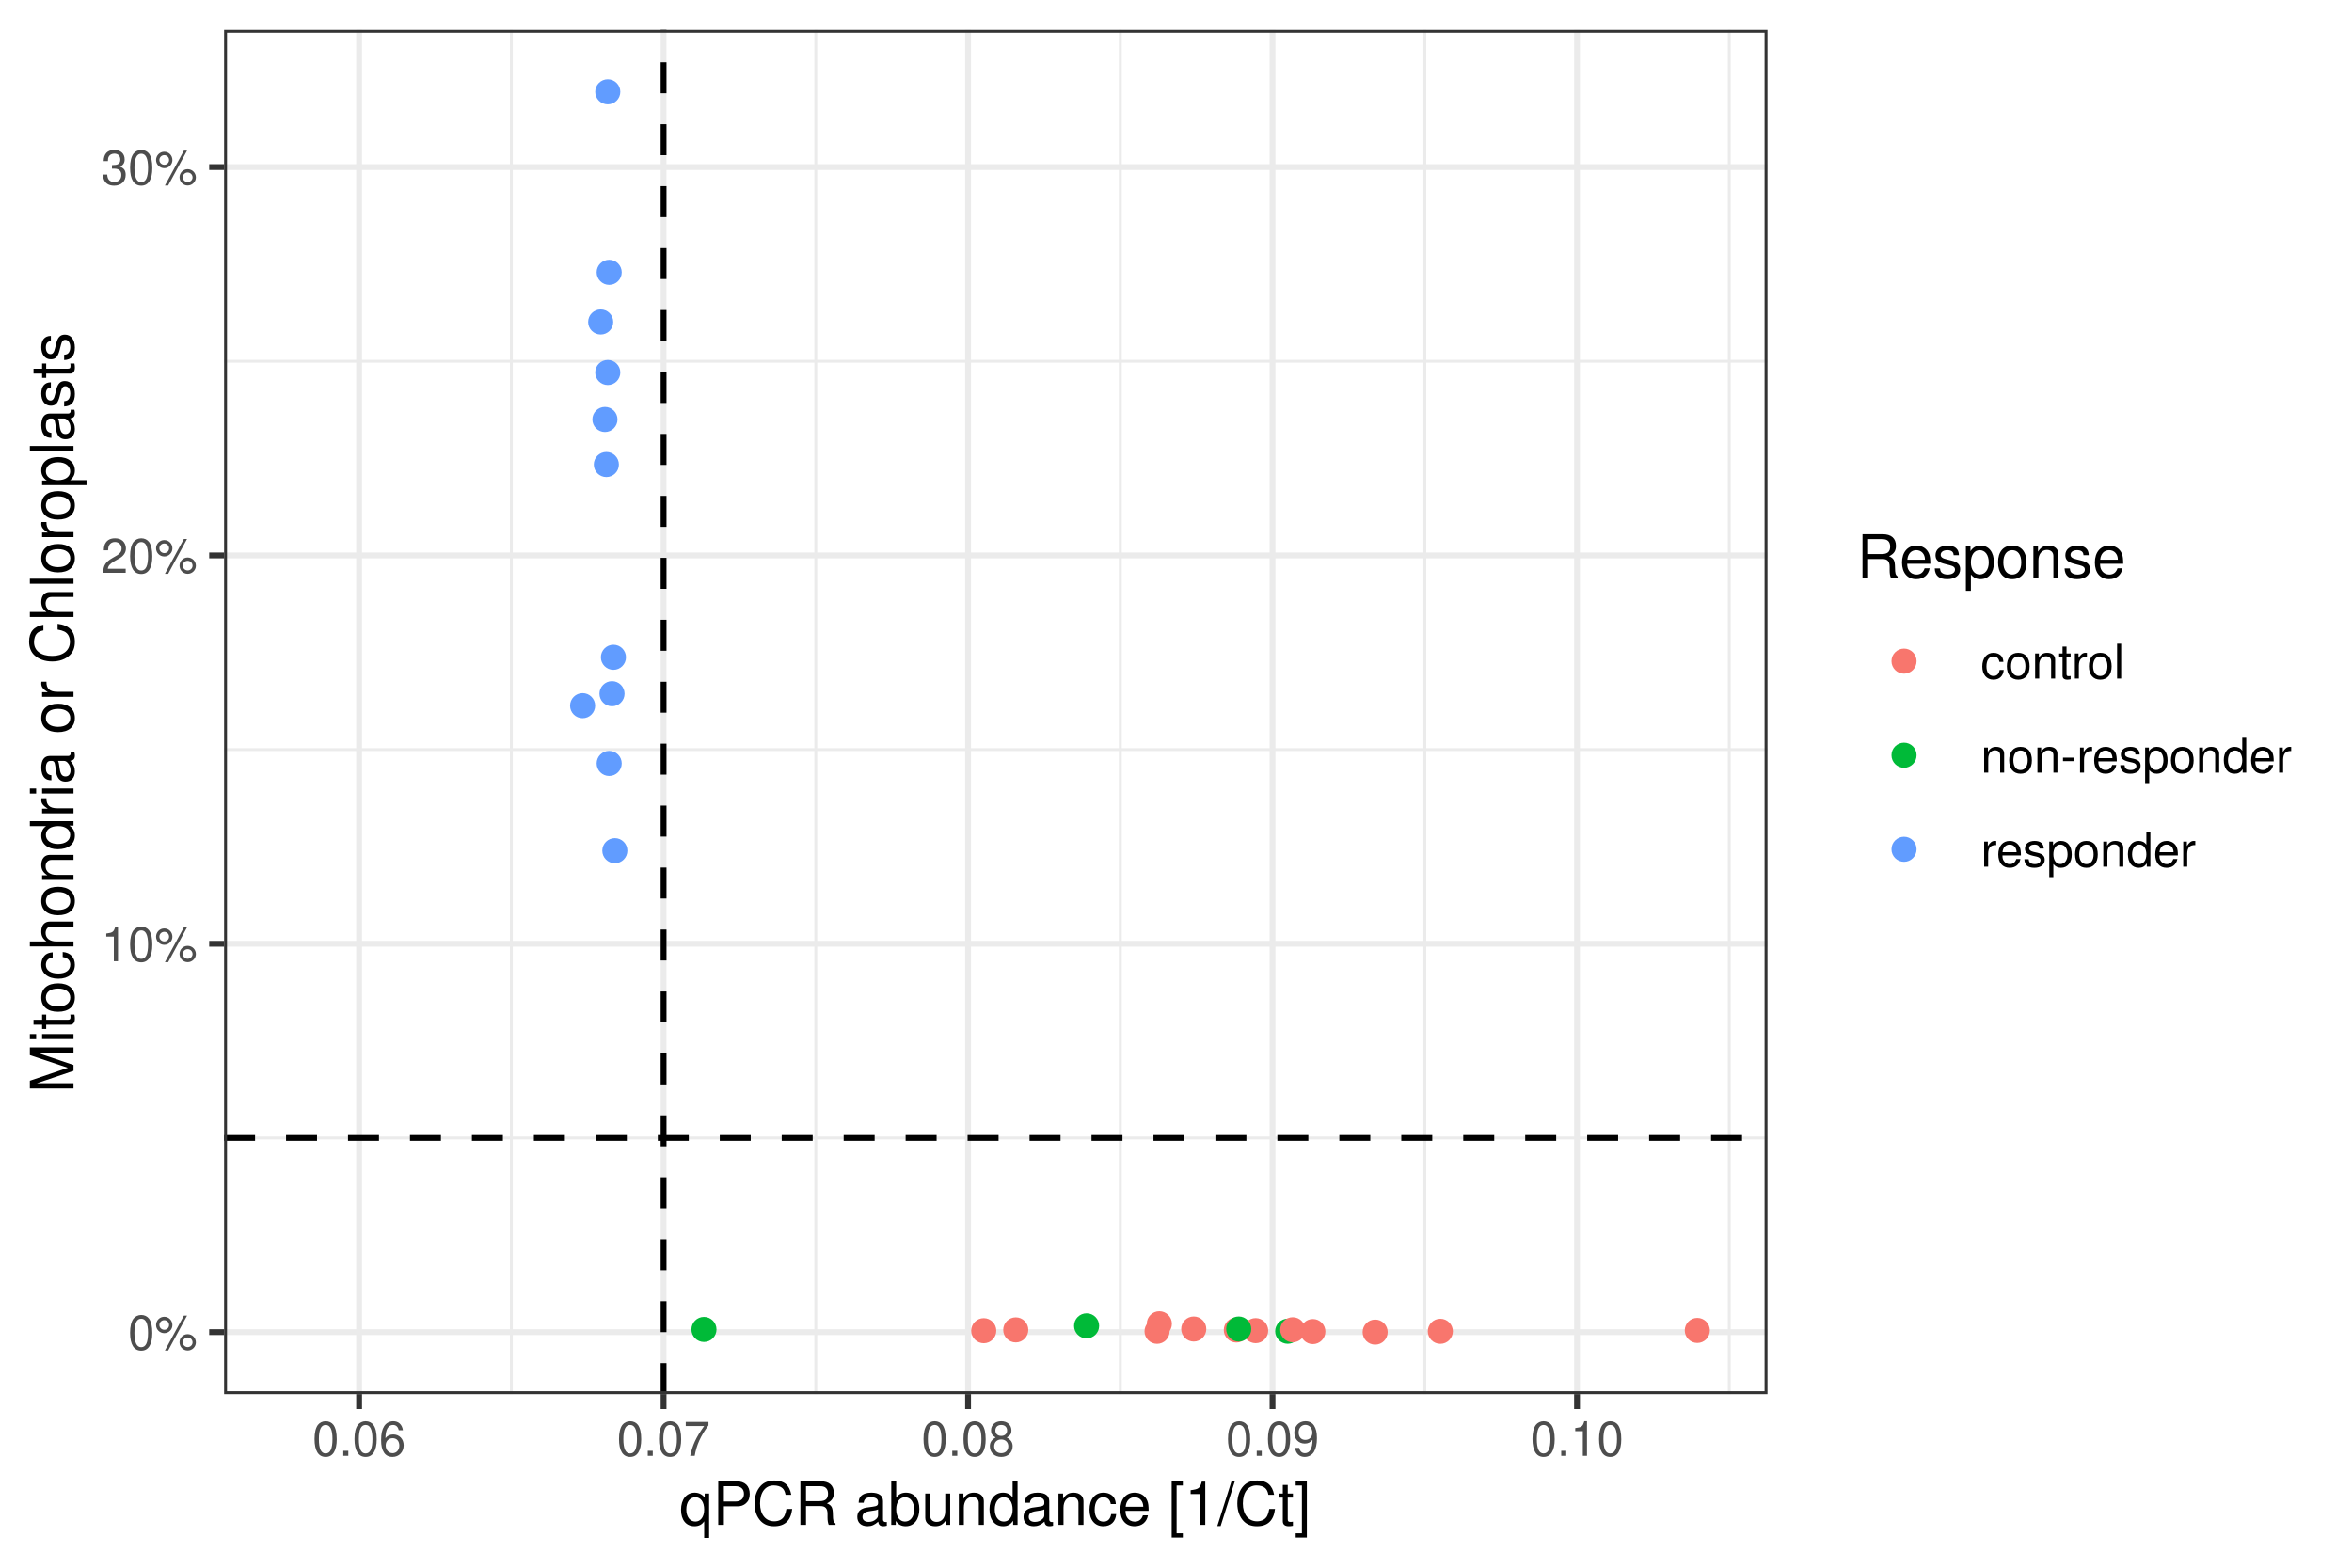
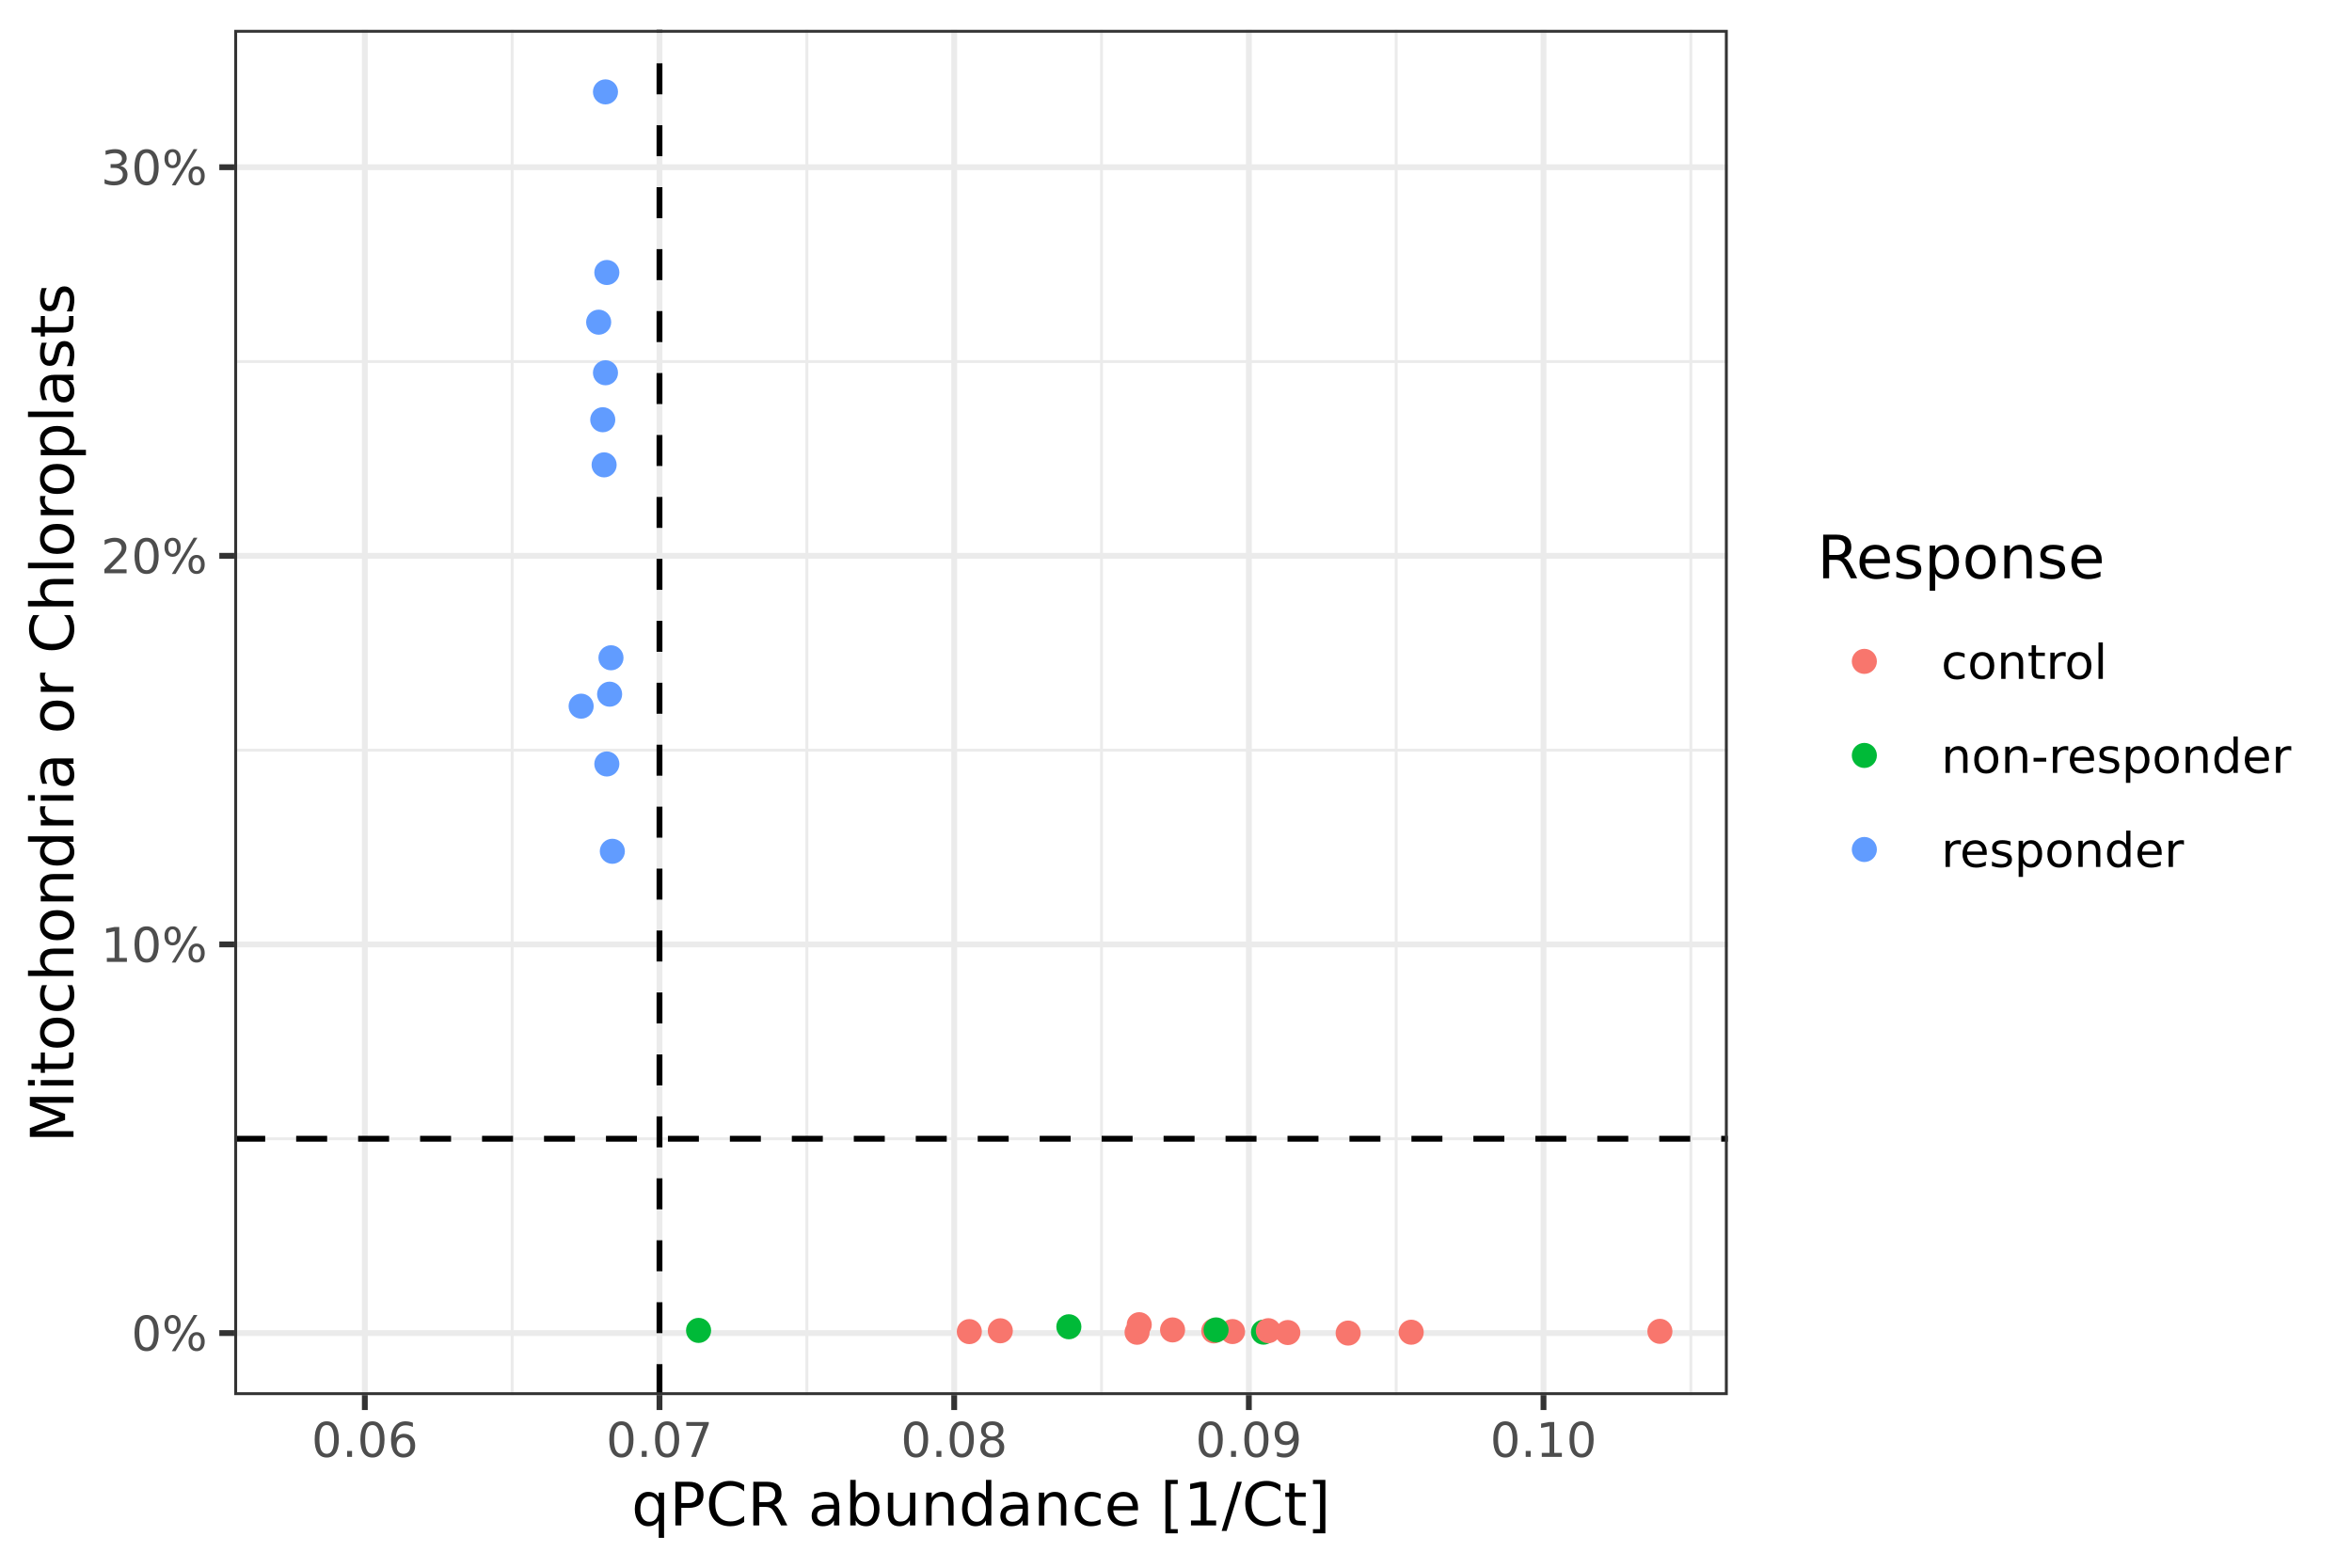
<svg xmlns="http://www.w3.org/2000/svg" viewBox="0 0 432.00 288.00">
  <defs>
    <style type="text/css">
    line, polyline, polygon, path, rect, circle {
      fill: none;
      stroke: #000000;
      stroke-linecap: round;
      stroke-linejoin: round;
      stroke-miterlimit: 10.00;
    }
  </style>
  </defs>
  <rect width="100%" height="100%" style="stroke: none; fill: #FFFFFF;" />
-   <rect x="0" y="0.00" width="432.00" height="288.00" style="stroke-width: 1.07; stroke: #FFFFFF; fill: #FFFFFF;" />
+   <rect x="0.00" y="0.00" width="432.00" height="288.00" style="stroke-width: 1.07; stroke: #FFFFFF; fill: #FFFFFF;" />
  <defs>
-     <clipPath id="cpNDEuMTZ8MzI0LjY0fDI1Ni4xMXw1LjQ4">
-       <rect x="41.16" y="5.48" width="283.48" height="250.64" />
+     <clipPath id="cpNDMuMDJ8MzE3LjM1fDI1Ni4zMHw1LjQ4">
+       <rect x="43.02" y="5.48" width="274.33" height="250.82" />
    </clipPath>
  </defs>
-   <rect x="41.16" y="5.48" width="283.48" height="250.64" style="stroke-width: 1.07; stroke: none; fill: #FFFFFF;" clip-path="url(#cpNDEuMTZ8MzI0LjY0fDI1Ni4xMXw1LjQ4)" />
-   <polyline points="41.16,209.05 324.64,209.05 " style="stroke-width: 0.53; stroke: #EBEBEB; stroke-linecap: butt;" clip-path="url(#cpNDEuMTZ8MzI0LjY0fDI1Ni4xMXw1LjQ4)" />
-   <polyline points="41.16,137.71 324.64,137.71 " style="stroke-width: 0.53; stroke: #EBEBEB; stroke-linecap: butt;" clip-path="url(#cpNDEuMTZ8MzI0LjY0fDI1Ni4xMXw1LjQ4)" />
-   <polyline points="41.16,66.37 324.64,66.37 " style="stroke-width: 0.53; stroke: #EBEBEB; stroke-linecap: butt;" clip-path="url(#cpNDEuMTZ8MzI0LjY0fDI1Ni4xMXw1LjQ4)" />
-   <polyline points="93.92,256.11 93.92,5.48 " style="stroke-width: 0.53; stroke: #EBEBEB; stroke-linecap: butt;" clip-path="url(#cpNDEuMTZ8MzI0LjY0fDI1Ni4xMXw1LjQ4)" />
-   <polyline points="149.84,256.11 149.84,5.48 " style="stroke-width: 0.53; stroke: #EBEBEB; stroke-linecap: butt;" clip-path="url(#cpNDEuMTZ8MzI0LjY0fDI1Ni4xMXw1LjQ4)" />
-   <polyline points="205.77,256.11 205.77,5.48 " style="stroke-width: 0.53; stroke: #EBEBEB; stroke-linecap: butt;" clip-path="url(#cpNDEuMTZ8MzI0LjY0fDI1Ni4xMXw1LjQ4)" />
-   <polyline points="261.70,256.11 261.70,5.48 " style="stroke-width: 0.53; stroke: #EBEBEB; stroke-linecap: butt;" clip-path="url(#cpNDEuMTZ8MzI0LjY0fDI1Ni4xMXw1LjQ4)" />
-   <polyline points="317.62,256.11 317.62,5.48 " style="stroke-width: 0.53; stroke: #EBEBEB; stroke-linecap: butt;" clip-path="url(#cpNDEuMTZ8MzI0LjY0fDI1Ni4xMXw1LjQ4)" />
-   <polyline points="41.16,244.72 324.64,244.72 " style="stroke-width: 1.07; stroke: #EBEBEB; stroke-linecap: butt;" clip-path="url(#cpNDEuMTZ8MzI0LjY0fDI1Ni4xMXw1LjQ4)" />
-   <polyline points="41.16,173.38 324.64,173.38 " style="stroke-width: 1.07; stroke: #EBEBEB; stroke-linecap: butt;" clip-path="url(#cpNDEuMTZ8MzI0LjY0fDI1Ni4xMXw1LjQ4)" />
-   <polyline points="41.16,102.04 324.64,102.04 " style="stroke-width: 1.07; stroke: #EBEBEB; stroke-linecap: butt;" clip-path="url(#cpNDEuMTZ8MzI0LjY0fDI1Ni4xMXw1LjQ4)" />
-   <polyline points="41.16,30.70 324.64,30.70 " style="stroke-width: 1.07; stroke: #EBEBEB; stroke-linecap: butt;" clip-path="url(#cpNDEuMTZ8MzI0LjY0fDI1Ni4xMXw1LjQ4)" />
-   <polyline points="65.96,256.11 65.96,5.48 " style="stroke-width: 1.07; stroke: #EBEBEB; stroke-linecap: butt;" clip-path="url(#cpNDEuMTZ8MzI0LjY0fDI1Ni4xMXw1LjQ4)" />
-   <polyline points="121.88,256.11 121.88,5.48 " style="stroke-width: 1.07; stroke: #EBEBEB; stroke-linecap: butt;" clip-path="url(#cpNDEuMTZ8MzI0LjY0fDI1Ni4xMXw1LjQ4)" />
-   <polyline points="177.81,256.11 177.81,5.48 " style="stroke-width: 1.07; stroke: #EBEBEB; stroke-linecap: butt;" clip-path="url(#cpNDEuMTZ8MzI0LjY0fDI1Ni4xMXw1LjQ4)" />
-   <polyline points="233.73,256.11 233.73,5.48 " style="stroke-width: 1.07; stroke: #EBEBEB; stroke-linecap: butt;" clip-path="url(#cpNDEuMTZ8MzI0LjY0fDI1Ni4xMXw1LjQ4)" />
-   <polyline points="289.66,256.11 289.66,5.48 " style="stroke-width: 1.07; stroke: #EBEBEB; stroke-linecap: butt;" clip-path="url(#cpNDEuMTZ8MzI0LjY0fDI1Ni4xMXw1LjQ4)" />
-   <circle cx="107.01" cy="129.64" r="1.95" style="stroke-width: 0.71; stroke: #619CFF; fill: #619CFF;" clip-path="url(#cpNDEuMTZ8MzI0LjY0fDI1Ni4xMXw1LjQ4)" />
-   <circle cx="111.11" cy="77.06" r="1.95" style="stroke-width: 0.71; stroke: #619CFF; fill: #619CFF;" clip-path="url(#cpNDEuMTZ8MzI0LjY0fDI1Ni4xMXw1LjQ4)" />
-   <circle cx="111.89" cy="50.03" r="1.95" style="stroke-width: 0.71; stroke: #619CFF; fill: #619CFF;" clip-path="url(#cpNDEuMTZ8MzI0LjY0fDI1Ni4xMXw1LjQ4)" />
-   <circle cx="129.30" cy="244.23" r="1.95" style="stroke-width: 0.71; stroke: #00BA38; fill: #00BA38;" clip-path="url(#cpNDEuMTZ8MzI0LjY0fDI1Ni4xMXw1LjQ4)" />
-   <circle cx="199.58" cy="243.57" r="1.95" style="stroke-width: 0.71; stroke: #00BA38; fill: #00BA38;" clip-path="url(#cpNDEuMTZ8MzI0LjY0fDI1Ni4xMXw1LjQ4)" />
-   <circle cx="112.93" cy="156.28" r="1.95" style="stroke-width: 0.71; stroke: #619CFF; fill: #619CFF;" clip-path="url(#cpNDEuMTZ8MzI0LjY0fDI1Ni4xMXw1LjQ4)" />
-   <circle cx="110.33" cy="59.15" r="1.95" style="stroke-width: 0.71; stroke: #619CFF; fill: #619CFF;" clip-path="url(#cpNDEuMTZ8MzI0LjY0fDI1Ni4xMXw1LjQ4)" />
-   <circle cx="111.63" cy="68.43" r="1.95" style="stroke-width: 0.71; stroke: #619CFF; fill: #619CFF;" clip-path="url(#cpNDEuMTZ8MzI0LjY0fDI1Ni4xMXw1LjQ4)" />
-   <circle cx="186.57" cy="244.31" r="1.95" style="stroke-width: 0.71; stroke: #F8766D; fill: #F8766D;" clip-path="url(#cpNDEuMTZ8MzI0LjY0fDI1Ni4xMXw1LjQ4)" />
-   <circle cx="230.63" cy="244.45" r="1.95" style="stroke-width: 0.71; stroke: #F8766D; fill: #F8766D;" clip-path="url(#cpNDEuMTZ8MzI0LjY0fDI1Ni4xMXw1LjQ4)" />
-   <circle cx="264.55" cy="244.57" r="1.95" style="stroke-width: 0.71; stroke: #F8766D; fill: #F8766D;" clip-path="url(#cpNDEuMTZ8MzI0LjY0fDI1Ni4xMXw1LjQ4)" />
-   <circle cx="227.08" cy="244.33" r="1.95" style="stroke-width: 0.71; stroke: #F8766D; fill: #F8766D;" clip-path="url(#cpNDEuMTZ8MzI0LjY0fDI1Ni4xMXw1LjQ4)" />
-   <circle cx="311.75" cy="244.41" r="1.95" style="stroke-width: 0.71; stroke: #F8766D; fill: #F8766D;" clip-path="url(#cpNDEuMTZ8MzI0LjY0fDI1Ni4xMXw1LjQ4)" />
-   <circle cx="212.52" cy="244.57" r="1.95" style="stroke-width: 0.71; stroke: #F8766D; fill: #F8766D;" clip-path="url(#cpNDEuMTZ8MzI0LjY0fDI1Ni4xMXw1LjQ4)" />
-   <circle cx="112.41" cy="127.44" r="1.95" style="stroke-width: 0.71; stroke: #619CFF; fill: #619CFF;" clip-path="url(#cpNDEuMTZ8MzI0LjY0fDI1Ni4xMXw1LjQ4)" />
-   <circle cx="111.37" cy="85.34" r="1.95" style="stroke-width: 0.71; stroke: #619CFF; fill: #619CFF;" clip-path="url(#cpNDEuMTZ8MzI0LjY0fDI1Ni4xMXw1LjQ4)" />
-   <circle cx="111.63" cy="16.87" r="1.95" style="stroke-width: 0.71; stroke: #619CFF; fill: #619CFF;" clip-path="url(#cpNDEuMTZ8MzI0LjY0fDI1Ni4xMXw1LjQ4)" />
-   <circle cx="112.67" cy="120.75" r="1.95" style="stroke-width: 0.71; stroke: #619CFF; fill: #619CFF;" clip-path="url(#cpNDEuMTZ8MzI0LjY0fDI1Ni4xMXw1LjQ4)" />
-   <circle cx="227.52" cy="244.15" r="1.95" style="stroke-width: 0.71; stroke: #00BA38; fill: #00BA38;" clip-path="url(#cpNDEuMTZ8MzI0LjY0fDI1Ni4xMXw1LjQ4)" />
-   <circle cx="236.52" cy="244.56" r="1.95" style="stroke-width: 0.71; stroke: #00BA38; fill: #00BA38;" clip-path="url(#cpNDEuMTZ8MzI0LjY0fDI1Ni4xMXw1LjQ4)" />
-   <circle cx="111.89" cy="140.25" r="1.95" style="stroke-width: 0.71; stroke: #619CFF; fill: #619CFF;" clip-path="url(#cpNDEuMTZ8MzI0LjY0fDI1Ni4xMXw1LjQ4)" />
-   <circle cx="219.26" cy="244.15" r="1.95" style="stroke-width: 0.71; stroke: #F8766D; fill: #F8766D;" clip-path="url(#cpNDEuMTZ8MzI0LjY0fDI1Ni4xMXw1LjQ4)" />
-   <circle cx="212.94" cy="243.19" r="1.95" style="stroke-width: 0.71; stroke: #F8766D; fill: #F8766D;" clip-path="url(#cpNDEuMTZ8MzI0LjY0fDI1Ni4xMXw1LjQ4)" />
-   <circle cx="237.44" cy="244.29" r="1.95" style="stroke-width: 0.71; stroke: #F8766D; fill: #F8766D;" clip-path="url(#cpNDEuMTZ8MzI0LjY0fDI1Ni4xMXw1LjQ4)" />
-   <circle cx="180.69" cy="244.46" r="1.95" style="stroke-width: 0.71; stroke: #F8766D; fill: #F8766D;" clip-path="url(#cpNDEuMTZ8MzI0LjY0fDI1Ni4xMXw1LjQ4)" />
-   <circle cx="252.58" cy="244.72" r="1.95" style="stroke-width: 0.71; stroke: #F8766D; fill: #F8766D;" clip-path="url(#cpNDEuMTZ8MzI0LjY0fDI1Ni4xMXw1LjQ4)" />
-   <circle cx="241.14" cy="244.62" r="1.95" style="stroke-width: 0.71; stroke: #F8766D; fill: #F8766D;" clip-path="url(#cpNDEuMTZ8MzI0LjY0fDI1Ni4xMXw1LjQ4)" />
-   <line x1="121.88" y1="256.11" x2="121.88" y2="5.48" style="stroke-width: 1.07; stroke-dasharray: 5.69,5.69; stroke-linecap: butt;" clip-path="url(#cpNDEuMTZ8MzI0LjY0fDI1Ni4xMXw1LjQ4)" />
-   <line x1="41.16" y1="209.05" x2="324.64" y2="209.05" style="stroke-width: 1.07; stroke-dasharray: 5.69,5.69; stroke-linecap: butt;" clip-path="url(#cpNDEuMTZ8MzI0LjY0fDI1Ni4xMXw1LjQ4)" />
-   <rect x="41.16" y="5.48" width="283.48" height="250.64" style="stroke-width: 1.07; stroke: #333333;" clip-path="url(#cpNDEuMTZ8MzI0LjY0fDI1Ni4xMXw1LjQ4)" />
+   <rect x="43.02" y="5.48" width="274.33" height="250.82" style="stroke-width: 1.07; stroke: none; fill: #FFFFFF;" clip-path="url(#cpNDMuMDJ8MzE3LjM1fDI1Ni4zMHw1LjQ4)" />
+   <polyline points="43.02,209.20 317.35,209.20 " style="stroke-width: 0.53; stroke: #EBEBEB; stroke-linecap: butt;" clip-path="url(#cpNDMuMDJ8MzE3LjM1fDI1Ni4zMHw1LjQ4)" />
+   <polyline points="43.02,137.81 317.35,137.81 " style="stroke-width: 0.53; stroke: #EBEBEB; stroke-linecap: butt;" clip-path="url(#cpNDMuMDJ8MzE3LjM1fDI1Ni4zMHw1LjQ4)" />
+   <polyline points="43.02,66.42 317.35,66.42 " style="stroke-width: 0.53; stroke: #EBEBEB; stroke-linecap: butt;" clip-path="url(#cpNDMuMDJ8MzE3LjM1fDI1Ni4zMHw1LjQ4)" />
+   <polyline points="94.07,256.30 94.07,5.48 " style="stroke-width: 0.53; stroke: #EBEBEB; stroke-linecap: butt;" clip-path="url(#cpNDMuMDJ8MzE3LjM1fDI1Ni4zMHw1LjQ4)" />
+   <polyline points="148.20,256.30 148.20,5.48 " style="stroke-width: 0.53; stroke: #EBEBEB; stroke-linecap: butt;" clip-path="url(#cpNDMuMDJ8MzE3LjM1fDI1Ni4zMHw1LjQ4)" />
+   <polyline points="202.32,256.30 202.32,5.48 " style="stroke-width: 0.53; stroke: #EBEBEB; stroke-linecap: butt;" clip-path="url(#cpNDMuMDJ8MzE3LjM1fDI1Ni4zMHw1LjQ4)" />
+   <polyline points="256.44,256.30 256.44,5.48 " style="stroke-width: 0.53; stroke: #EBEBEB; stroke-linecap: butt;" clip-path="url(#cpNDMuMDJ8MzE3LjM1fDI1Ni4zMHw1LjQ4)" />
+   <polyline points="310.56,256.30 310.56,5.48 " style="stroke-width: 0.53; stroke: #EBEBEB; stroke-linecap: butt;" clip-path="url(#cpNDMuMDJ8MzE3LjM1fDI1Ni4zMHw1LjQ4)" />
+   <polyline points="43.02,244.90 317.35,244.90 " style="stroke-width: 1.07; stroke: #EBEBEB; stroke-linecap: butt;" clip-path="url(#cpNDMuMDJ8MzE3LjM1fDI1Ni4zMHw1LjQ4)" />
+   <polyline points="43.02,173.50 317.35,173.50 " style="stroke-width: 1.07; stroke: #EBEBEB; stroke-linecap: butt;" clip-path="url(#cpNDMuMDJ8MzE3LjM1fDI1Ni4zMHw1LjQ4)" />
+   <polyline points="43.02,102.11 317.35,102.11 " style="stroke-width: 1.07; stroke: #EBEBEB; stroke-linecap: butt;" clip-path="url(#cpNDMuMDJ8MzE3LjM1fDI1Ni4zMHw1LjQ4)" />
+   <polyline points="43.02,30.72 317.35,30.72 " style="stroke-width: 1.07; stroke: #EBEBEB; stroke-linecap: butt;" clip-path="url(#cpNDMuMDJ8MzE3LjM1fDI1Ni4zMHw1LjQ4)" />
+   <polyline points="67.01,256.30 67.01,5.48 " style="stroke-width: 1.07; stroke: #EBEBEB; stroke-linecap: butt;" clip-path="url(#cpNDMuMDJ8MzE3LjM1fDI1Ni4zMHw1LjQ4)" />
+   <polyline points="121.13,256.30 121.13,5.48 " style="stroke-width: 1.07; stroke: #EBEBEB; stroke-linecap: butt;" clip-path="url(#cpNDMuMDJ8MzE3LjM1fDI1Ni4zMHw1LjQ4)" />
+   <polyline points="175.26,256.30 175.26,5.48 " style="stroke-width: 1.07; stroke: #EBEBEB; stroke-linecap: butt;" clip-path="url(#cpNDMuMDJ8MzE3LjM1fDI1Ni4zMHw1LjQ4)" />
+   <polyline points="229.38,256.30 229.38,5.48 " style="stroke-width: 1.07; stroke: #EBEBEB; stroke-linecap: butt;" clip-path="url(#cpNDMuMDJ8MzE3LjM1fDI1Ni4zMHw1LjQ4)" />
+   <polyline points="283.50,256.30 283.50,5.48 " style="stroke-width: 1.07; stroke: #EBEBEB; stroke-linecap: butt;" clip-path="url(#cpNDMuMDJ8MzE3LjM1fDI1Ni4zMHw1LjQ4)" />
+   <circle cx="106.74" cy="129.73" r="1.95" style="stroke-width: 0.71; stroke: #619CFF; fill: #619CFF;" clip-path="url(#cpNDMuMDJ8MzE3LjM1fDI1Ni4zMHw1LjQ4)" />
+   <circle cx="110.71" cy="77.11" r="1.95" style="stroke-width: 0.71; stroke: #619CFF; fill: #619CFF;" clip-path="url(#cpNDMuMDJ8MzE3LjM1fDI1Ni4zMHw1LjQ4)" />
+   <circle cx="111.46" cy="50.06" r="1.95" style="stroke-width: 0.71; stroke: #619CFF; fill: #619CFF;" clip-path="url(#cpNDMuMDJ8MzE3LjM1fDI1Ni4zMHw1LjQ4)" />
+   <circle cx="128.31" cy="244.41" r="1.95" style="stroke-width: 0.71; stroke: #00BA38; fill: #00BA38;" clip-path="url(#cpNDMuMDJ8MzE3LjM1fDI1Ni4zMHw1LjQ4)" />
+   <circle cx="196.32" cy="243.74" r="1.95" style="stroke-width: 0.71; stroke: #00BA38; fill: #00BA38;" clip-path="url(#cpNDMuMDJ8MzE3LjM1fDI1Ni4zMHw1LjQ4)" />
+   <circle cx="112.47" cy="156.39" r="1.95" style="stroke-width: 0.71; stroke: #619CFF; fill: #619CFF;" clip-path="url(#cpNDMuMDJ8MzE3LjM1fDI1Ni4zMHw1LjQ4)" />
+   <circle cx="109.96" cy="59.19" r="1.95" style="stroke-width: 0.71; stroke: #619CFF; fill: #619CFF;" clip-path="url(#cpNDMuMDJ8MzE3LjM1fDI1Ni4zMHw1LjQ4)" />
+   <circle cx="111.21" cy="68.48" r="1.95" style="stroke-width: 0.71; stroke: #619CFF; fill: #619CFF;" clip-path="url(#cpNDMuMDJ8MzE3LjM1fDI1Ni4zMHw1LjQ4)" />
+   <circle cx="183.73" cy="244.48" r="1.95" style="stroke-width: 0.71; stroke: #F8766D; fill: #F8766D;" clip-path="url(#cpNDMuMDJ8MzE3LjM1fDI1Ni4zMHw1LjQ4)" />
+   <circle cx="226.38" cy="244.62" r="1.95" style="stroke-width: 0.71; stroke: #F8766D; fill: #F8766D;" clip-path="url(#cpNDMuMDJ8MzE3LjM1fDI1Ni4zMHw1LjQ4)" />
+   <circle cx="259.20" cy="244.74" r="1.95" style="stroke-width: 0.71; stroke: #F8766D; fill: #F8766D;" clip-path="url(#cpNDMuMDJ8MzE3LjM1fDI1Ni4zMHw1LjQ4)" />
+   <circle cx="222.94" cy="244.50" r="1.95" style="stroke-width: 0.71; stroke: #F8766D; fill: #F8766D;" clip-path="url(#cpNDMuMDJ8MzE3LjM1fDI1Ni4zMHw1LjQ4)" />
+   <circle cx="304.88" cy="244.58" r="1.95" style="stroke-width: 0.71; stroke: #F8766D; fill: #F8766D;" clip-path="url(#cpNDMuMDJ8MzE3LjM1fDI1Ni4zMHw1LjQ4)" />
+   <circle cx="208.85" cy="244.75" r="1.95" style="stroke-width: 0.71; stroke: #F8766D; fill: #F8766D;" clip-path="url(#cpNDMuMDJ8MzE3LjM1fDI1Ni4zMHw1LjQ4)" />
+   <circle cx="111.97" cy="127.53" r="1.95" style="stroke-width: 0.71; stroke: #619CFF; fill: #619CFF;" clip-path="url(#cpNDMuMDJ8MzE3LjM1fDI1Ni4zMHw1LjQ4)" />
+   <circle cx="110.96" cy="85.40" r="1.95" style="stroke-width: 0.71; stroke: #619CFF; fill: #619CFF;" clip-path="url(#cpNDMuMDJ8MzE3LjM1fDI1Ni4zMHw1LjQ4)" />
+   <circle cx="111.21" cy="16.88" r="1.95" style="stroke-width: 0.71; stroke: #619CFF; fill: #619CFF;" clip-path="url(#cpNDMuMDJ8MzE3LjM1fDI1Ni4zMHw1LjQ4)" />
+   <circle cx="112.22" cy="120.84" r="1.95" style="stroke-width: 0.71; stroke: #619CFF; fill: #619CFF;" clip-path="url(#cpNDMuMDJ8MzE3LjM1fDI1Ni4zMHw1LjQ4)" />
+   <circle cx="223.36" cy="244.32" r="1.95" style="stroke-width: 0.71; stroke: #00BA38; fill: #00BA38;" clip-path="url(#cpNDMuMDJ8MzE3LjM1fDI1Ni4zMHw1LjQ4)" />
+   <circle cx="232.07" cy="244.73" r="1.95" style="stroke-width: 0.71; stroke: #00BA38; fill: #00BA38;" clip-path="url(#cpNDMuMDJ8MzE3LjM1fDI1Ni4zMHw1LjQ4)" />
+   <circle cx="111.46" cy="140.35" r="1.95" style="stroke-width: 0.71; stroke: #619CFF; fill: #619CFF;" clip-path="url(#cpNDMuMDJ8MzE3LjM1fDI1Ni4zMHw1LjQ4)" />
+   <circle cx="215.37" cy="244.32" r="1.95" style="stroke-width: 0.71; stroke: #F8766D; fill: #F8766D;" clip-path="url(#cpNDMuMDJ8MzE3LjM1fDI1Ni4zMHw1LjQ4)" />
+   <circle cx="209.25" cy="243.36" r="1.95" style="stroke-width: 0.71; stroke: #F8766D; fill: #F8766D;" clip-path="url(#cpNDMuMDJ8MzE3LjM1fDI1Ni4zMHw1LjQ4)" />
+   <circle cx="232.96" cy="244.46" r="1.95" style="stroke-width: 0.71; stroke: #F8766D; fill: #F8766D;" clip-path="url(#cpNDMuMDJ8MzE3LjM1fDI1Ni4zMHw1LjQ4)" />
+   <circle cx="178.04" cy="244.63" r="1.95" style="stroke-width: 0.71; stroke: #F8766D; fill: #F8766D;" clip-path="url(#cpNDMuMDJ8MzE3LjM1fDI1Ni4zMHw1LjQ4)" />
+   <circle cx="247.62" cy="244.90" r="1.95" style="stroke-width: 0.71; stroke: #F8766D; fill: #F8766D;" clip-path="url(#cpNDMuMDJ8MzE3LjM1fDI1Ni4zMHw1LjQ4)" />
+   <circle cx="236.54" cy="244.80" r="1.95" style="stroke-width: 0.71; stroke: #F8766D; fill: #F8766D;" clip-path="url(#cpNDMuMDJ8MzE3LjM1fDI1Ni4zMHw1LjQ4)" />
+   <line x1="121.13" y1="256.30" x2="121.13" y2="5.48" style="stroke-width: 1.07; stroke-dasharray: 5.69,5.69; stroke-linecap: butt;" clip-path="url(#cpNDMuMDJ8MzE3LjM1fDI1Ni4zMHw1LjQ4)" />
+   <line x1="43.02" y1="209.20" x2="317.35" y2="209.20" style="stroke-width: 1.07; stroke-dasharray: 5.69,5.69; stroke-linecap: butt;" clip-path="url(#cpNDMuMDJ8MzE3LjM1fDI1Ni4zMHw1LjQ4)" />
+   <rect x="43.02" y="5.48" width="274.33" height="250.82" style="stroke-width: 1.07; stroke: #333333;" clip-path="url(#cpNDMuMDJ8MzE3LjM1fDI1Ni4zMHw1LjQ4)" />
  <defs>
    <clipPath id="cpMC4wMHw0MzIuMDB8Mjg4LjAwfDAuMDA=">
      <rect x="0.00" y="0.00" width="432.00" height="288.00" />
    </clipPath>
  </defs>
  <g clip-path="url(#cpMC4wMHw0MzIuMDB8Mjg4LjAwfDAuMDA=)">
-     <text x="23.52" y="247.93" style="font-size: 8.80px; fill: #4D4D4D; font-family: Nimbus Sans L;" textLength="12.71px" lengthAdjust="spacingAndGlyphs">0%</text>
+     <text x="24.13" y="248.10" style="font-size: 8.80px; fill: #4D4D4D; font-family: DejaVu Sans;" textLength="13.96px" lengthAdjust="spacingAndGlyphs">0%</text>
  </g>
  <g clip-path="url(#cpMC4wMHw0MzIuMDB8Mjg4LjAwfDAuMDA=)">
-     <text x="18.63" y="176.59" style="font-size: 8.80px; fill: #4D4D4D; font-family: Nimbus Sans L;" textLength="17.60px" lengthAdjust="spacingAndGlyphs">10%</text>
+     <text x="18.53" y="176.71" style="font-size: 8.80px; fill: #4D4D4D; font-family: DejaVu Sans;" textLength="19.56px" lengthAdjust="spacingAndGlyphs">10%</text>
  </g>
  <g clip-path="url(#cpMC4wMHw0MzIuMDB8Mjg4LjAwfDAuMDA=)">
-     <text x="18.63" y="105.25" style="font-size: 8.80px; fill: #4D4D4D; font-family: Nimbus Sans L;" textLength="17.60px" lengthAdjust="spacingAndGlyphs">20%</text>
+     <text x="18.53" y="105.32" style="font-size: 8.80px; fill: #4D4D4D; font-family: DejaVu Sans;" textLength="19.56px" lengthAdjust="spacingAndGlyphs">20%</text>
  </g>
  <g clip-path="url(#cpMC4wMHw0MzIuMDB8Mjg4LjAwfDAuMDA=)">
-     <text x="18.63" y="33.91" style="font-size: 8.80px; fill: #4D4D4D; font-family: Nimbus Sans L;" textLength="17.60px" lengthAdjust="spacingAndGlyphs">30%</text>
+     <text x="18.53" y="33.93" style="font-size: 8.80px; fill: #4D4D4D; font-family: DejaVu Sans;" textLength="19.56px" lengthAdjust="spacingAndGlyphs">30%</text>
  </g>
-   <polyline points="38.42,244.72 41.16,244.72 " style="stroke-width: 1.07; stroke: #333333; stroke-linecap: butt;" clip-path="url(#cpMC4wMHw0MzIuMDB8Mjg4LjAwfDAuMDA=)" />
-   <polyline points="38.42,173.38 41.16,173.38 " style="stroke-width: 1.07; stroke: #333333; stroke-linecap: butt;" clip-path="url(#cpMC4wMHw0MzIuMDB8Mjg4LjAwfDAuMDA=)" />
-   <polyline points="38.42,102.04 41.16,102.04 " style="stroke-width: 1.07; stroke: #333333; stroke-linecap: butt;" clip-path="url(#cpMC4wMHw0MzIuMDB8Mjg4LjAwfDAuMDA=)" />
-   <polyline points="38.42,30.70 41.16,30.70 " style="stroke-width: 1.07; stroke: #333333; stroke-linecap: butt;" clip-path="url(#cpMC4wMHw0MzIuMDB8Mjg4LjAwfDAuMDA=)" />
-   <polyline points="65.96,258.85 65.96,256.11 " style="stroke-width: 1.07; stroke: #333333; stroke-linecap: butt;" clip-path="url(#cpMC4wMHw0MzIuMDB8Mjg4LjAwfDAuMDA=)" />
-   <polyline points="121.88,258.85 121.88,256.11 " style="stroke-width: 1.07; stroke: #333333; stroke-linecap: butt;" clip-path="url(#cpMC4wMHw0MzIuMDB8Mjg4LjAwfDAuMDA=)" />
-   <polyline points="177.81,258.85 177.81,256.11 " style="stroke-width: 1.07; stroke: #333333; stroke-linecap: butt;" clip-path="url(#cpMC4wMHw0MzIuMDB8Mjg4LjAwfDAuMDA=)" />
-   <polyline points="233.73,258.85 233.73,256.11 " style="stroke-width: 1.07; stroke: #333333; stroke-linecap: butt;" clip-path="url(#cpMC4wMHw0MzIuMDB8Mjg4LjAwfDAuMDA=)" />
-   <polyline points="289.66,258.85 289.66,256.11 " style="stroke-width: 1.07; stroke: #333333; stroke-linecap: butt;" clip-path="url(#cpMC4wMHw0MzIuMDB8Mjg4LjAwfDAuMDA=)" />
+   <polyline points="40.28,244.90 43.02,244.90 " style="stroke-width: 1.07; stroke: #333333; stroke-linecap: butt;" clip-path="url(#cpMC4wMHw0MzIuMDB8Mjg4LjAwfDAuMDA=)" />
+   <polyline points="40.28,173.50 43.02,173.50 " style="stroke-width: 1.07; stroke: #333333; stroke-linecap: butt;" clip-path="url(#cpMC4wMHw0MzIuMDB8Mjg4LjAwfDAuMDA=)" />
+   <polyline points="40.28,102.11 43.02,102.11 " style="stroke-width: 1.07; stroke: #333333; stroke-linecap: butt;" clip-path="url(#cpMC4wMHw0MzIuMDB8Mjg4LjAwfDAuMDA=)" />
+   <polyline points="40.28,30.72 43.02,30.72 " style="stroke-width: 1.07; stroke: #333333; stroke-linecap: butt;" clip-path="url(#cpMC4wMHw0MzIuMDB8Mjg4LjAwfDAuMDA=)" />
+   <polyline points="67.01,259.04 67.01,256.30 " style="stroke-width: 1.07; stroke: #333333; stroke-linecap: butt;" clip-path="url(#cpMC4wMHw0MzIuMDB8Mjg4LjAwfDAuMDA=)" />
+   <polyline points="121.13,259.04 121.13,256.30 " style="stroke-width: 1.07; stroke: #333333; stroke-linecap: butt;" clip-path="url(#cpMC4wMHw0MzIuMDB8Mjg4LjAwfDAuMDA=)" />
+   <polyline points="175.26,259.04 175.26,256.30 " style="stroke-width: 1.07; stroke: #333333; stroke-linecap: butt;" clip-path="url(#cpMC4wMHw0MzIuMDB8Mjg4LjAwfDAuMDA=)" />
+   <polyline points="229.38,259.04 229.38,256.30 " style="stroke-width: 1.07; stroke: #333333; stroke-linecap: butt;" clip-path="url(#cpMC4wMHw0MzIuMDB8Mjg4LjAwfDAuMDA=)" />
+   <polyline points="283.50,259.04 283.50,256.30 " style="stroke-width: 1.07; stroke: #333333; stroke-linecap: butt;" clip-path="url(#cpMC4wMHw0MzIuMDB8Mjg4LjAwfDAuMDA=)" />
  <g clip-path="url(#cpMC4wMHw0MzIuMDB8Mjg4LjAwfDAuMDA=)">
-     <text x="57.40" y="267.45" style="font-size: 8.80px; fill: #4D4D4D; font-family: Nimbus Sans L;" textLength="17.12px" lengthAdjust="spacingAndGlyphs">0.06</text>
+     <text x="57.22" y="267.64" style="font-size: 8.80px; fill: #4D4D4D; font-family: DejaVu Sans;" textLength="19.59px" lengthAdjust="spacingAndGlyphs">0.06</text>
  </g>
  <g clip-path="url(#cpMC4wMHw0MzIuMDB8Mjg4LjAwfDAuMDA=)">
-     <text x="113.32" y="267.45" style="font-size: 8.80px; fill: #4D4D4D; font-family: Nimbus Sans L;" textLength="17.12px" lengthAdjust="spacingAndGlyphs">0.07</text>
+     <text x="111.34" y="267.64" style="font-size: 8.80px; fill: #4D4D4D; font-family: DejaVu Sans;" textLength="19.59px" lengthAdjust="spacingAndGlyphs">0.07</text>
  </g>
  <g clip-path="url(#cpMC4wMHw0MzIuMDB8Mjg4LjAwfDAuMDA=)">
-     <text x="169.25" y="267.45" style="font-size: 8.80px; fill: #4D4D4D; font-family: Nimbus Sans L;" textLength="17.12px" lengthAdjust="spacingAndGlyphs">0.08</text>
+     <text x="165.46" y="267.64" style="font-size: 8.80px; fill: #4D4D4D; font-family: DejaVu Sans;" textLength="19.59px" lengthAdjust="spacingAndGlyphs">0.08</text>
  </g>
  <g clip-path="url(#cpMC4wMHw0MzIuMDB8Mjg4LjAwfDAuMDA=)">
-     <text x="225.17" y="267.45" style="font-size: 8.80px; fill: #4D4D4D; font-family: Nimbus Sans L;" textLength="17.12px" lengthAdjust="spacingAndGlyphs">0.09</text>
+     <text x="219.58" y="267.64" style="font-size: 8.80px; fill: #4D4D4D; font-family: DejaVu Sans;" textLength="19.59px" lengthAdjust="spacingAndGlyphs">0.09</text>
  </g>
  <g clip-path="url(#cpMC4wMHw0MzIuMDB8Mjg4LjAwfDAuMDA=)">
-     <text x="281.10" y="267.45" style="font-size: 8.80px; fill: #4D4D4D; font-family: Nimbus Sans L;" textLength="17.12px" lengthAdjust="spacingAndGlyphs">0.10</text>
+     <text x="273.70" y="267.64" style="font-size: 8.80px; fill: #4D4D4D; font-family: DejaVu Sans;" textLength="19.59px" lengthAdjust="spacingAndGlyphs">0.10</text>
  </g>
  <g clip-path="url(#cpMC4wMHw0MzIuMDB8Mjg4LjAwfDAuMDA=)">
-     <text x="124.81" y="280.13" style="font-size: 11.00px; font-family: Nimbus Sans L;" textLength="116.17px" lengthAdjust="spacingAndGlyphs">qPCR abundance [1/Ct]</text>
+     <text x="115.99" y="280.23" style="font-size: 11.00px; font-family: DejaVu Sans;" textLength="128.39px" lengthAdjust="spacingAndGlyphs">qPCR abundance [1/Ct]</text>
  </g>
  <g clip-path="url(#cpMC4wMHw0MzIuMDB8Mjg4LjAwfDAuMDA=)">
-     <text transform="translate(13.50,200.79) rotate(-90)" style="font-size: 11.00px; font-family: Nimbus Sans L;" textLength="139.98px" lengthAdjust="spacingAndGlyphs">Mitochondria or Chloroplasts</text>
+     <text transform="translate(13.50,209.94) rotate(-90)" style="font-size: 11.00px; font-family: DejaVu Sans;" textLength="158.10px" lengthAdjust="spacingAndGlyphs">Mitochondria or Chloroplasts</text>
  </g>
-   <rect x="335.60" y="91.45" width="90.92" height="78.68" style="stroke-width: 1.07; stroke: none; fill: #FFFFFF;" clip-path="url(#cpMC4wMHw0MzIuMDB8Mjg4LjAwfDAuMDA=)" />
+   <rect x="328.31" y="91.60" width="98.21" height="78.59" style="stroke-width: 1.07; stroke: none; fill: #FFFFFF;" clip-path="url(#cpMC4wMHw0MzIuMDB8Mjg4LjAwfDAuMDA=)" />
  <g clip-path="url(#cpMC4wMHw0MzIuMDB8Mjg4LjAwfDAuMDA=)">
-     <text x="341.08" y="106.15" style="font-size: 11.00px; font-family: Nimbus Sans L;" textLength="49.52px" lengthAdjust="spacingAndGlyphs">Response</text>
+     <text x="333.79" y="106.24" style="font-size: 11.00px; font-family: DejaVu Sans;" textLength="53.32px" lengthAdjust="spacingAndGlyphs">Response</text>
  </g>
-   <rect x="341.08" y="112.82" width="17.28" height="17.28" style="stroke-width: 1.07; stroke: none; fill: #FFFFFF;" clip-path="url(#cpMC4wMHw0MzIuMDB8Mjg4LjAwfDAuMDA=)" />
-   <circle cx="349.72" cy="121.46" r="1.95" style="stroke-width: 0.71; stroke: #F8766D; fill: #F8766D;" clip-path="url(#cpMC4wMHw0MzIuMDB8Mjg4LjAwfDAuMDA=)" />
-   <rect x="341.08" y="130.10" width="17.28" height="17.28" style="stroke-width: 1.07; stroke: none; fill: #FFFFFF;" clip-path="url(#cpMC4wMHw0MzIuMDB8Mjg4LjAwfDAuMDA=)" />
-   <circle cx="349.72" cy="138.74" r="1.95" style="stroke-width: 0.71; stroke: #00BA38; fill: #00BA38;" clip-path="url(#cpMC4wMHw0MzIuMDB8Mjg4LjAwfDAuMDA=)" />
-   <rect x="341.08" y="147.38" width="17.28" height="17.28" style="stroke-width: 1.07; stroke: none; fill: #FFFFFF;" clip-path="url(#cpMC4wMHw0MzIuMDB8Mjg4LjAwfDAuMDA=)" />
-   <circle cx="349.72" cy="156.02" r="1.95" style="stroke-width: 0.71; stroke: #619CFF; fill: #619CFF;" clip-path="url(#cpMC4wMHw0MzIuMDB8Mjg4LjAwfDAuMDA=)" />
+   <rect x="333.79" y="112.86" width="17.28" height="17.28" style="stroke-width: 1.07; stroke: none; fill: #FFFFFF;" clip-path="url(#cpMC4wMHw0MzIuMDB8Mjg4LjAwfDAuMDA=)" />
+   <circle cx="342.43" cy="121.50" r="1.95" style="stroke-width: 0.71; stroke: #F8766D; fill: #F8766D;" clip-path="url(#cpMC4wMHw0MzIuMDB8Mjg4LjAwfDAuMDA=)" />
+   <rect x="333.79" y="130.14" width="17.28" height="17.28" style="stroke-width: 1.07; stroke: none; fill: #FFFFFF;" clip-path="url(#cpMC4wMHw0MzIuMDB8Mjg4LjAwfDAuMDA=)" />
+   <circle cx="342.43" cy="138.78" r="1.95" style="stroke-width: 0.71; stroke: #00BA38; fill: #00BA38;" clip-path="url(#cpMC4wMHw0MzIuMDB8Mjg4LjAwfDAuMDA=)" />
+   <rect x="333.79" y="147.42" width="17.28" height="17.28" style="stroke-width: 1.07; stroke: none; fill: #FFFFFF;" clip-path="url(#cpMC4wMHw0MzIuMDB8Mjg4LjAwfDAuMDA=)" />
+   <circle cx="342.43" cy="156.06" r="1.95" style="stroke-width: 0.71; stroke: #619CFF; fill: #619CFF;" clip-path="url(#cpMC4wMHw0MzIuMDB8Mjg4LjAwfDAuMDA=)" />
  <g clip-path="url(#cpMC4wMHw0MzIuMDB8Mjg4LjAwfDAuMDA=)">
-     <text x="363.83" y="124.66" style="font-size: 8.80px; font-family: Nimbus Sans L;" textLength="26.40px" lengthAdjust="spacingAndGlyphs">control</text>
+     <text x="356.55" y="124.71" style="font-size: 8.80px; font-family: DejaVu Sans;" textLength="30.70px" lengthAdjust="spacingAndGlyphs">control</text>
  </g>
  <g clip-path="url(#cpMC4wMHw0MzIuMDB8Mjg4LjAwfDAuMDA=)">
-     <text x="363.83" y="141.94" style="font-size: 8.80px; font-family: Nimbus Sans L;" textLength="57.21px" lengthAdjust="spacingAndGlyphs">non-responder</text>
+     <text x="356.55" y="141.99" style="font-size: 8.80px; font-family: DejaVu Sans;" textLength="64.50px" lengthAdjust="spacingAndGlyphs">non-responder</text>
  </g>
  <g clip-path="url(#cpMC4wMHw0MzIuMDB8Mjg4LjAwfDAuMDA=)">
-     <text x="363.83" y="159.22" style="font-size: 8.80px; font-family: Nimbus Sans L;" textLength="39.60px" lengthAdjust="spacingAndGlyphs">responder</text>
+     <text x="356.55" y="159.27" style="font-size: 8.80px; font-family: DejaVu Sans;" textLength="44.78px" lengthAdjust="spacingAndGlyphs">responder</text>
  </g>
</svg>
